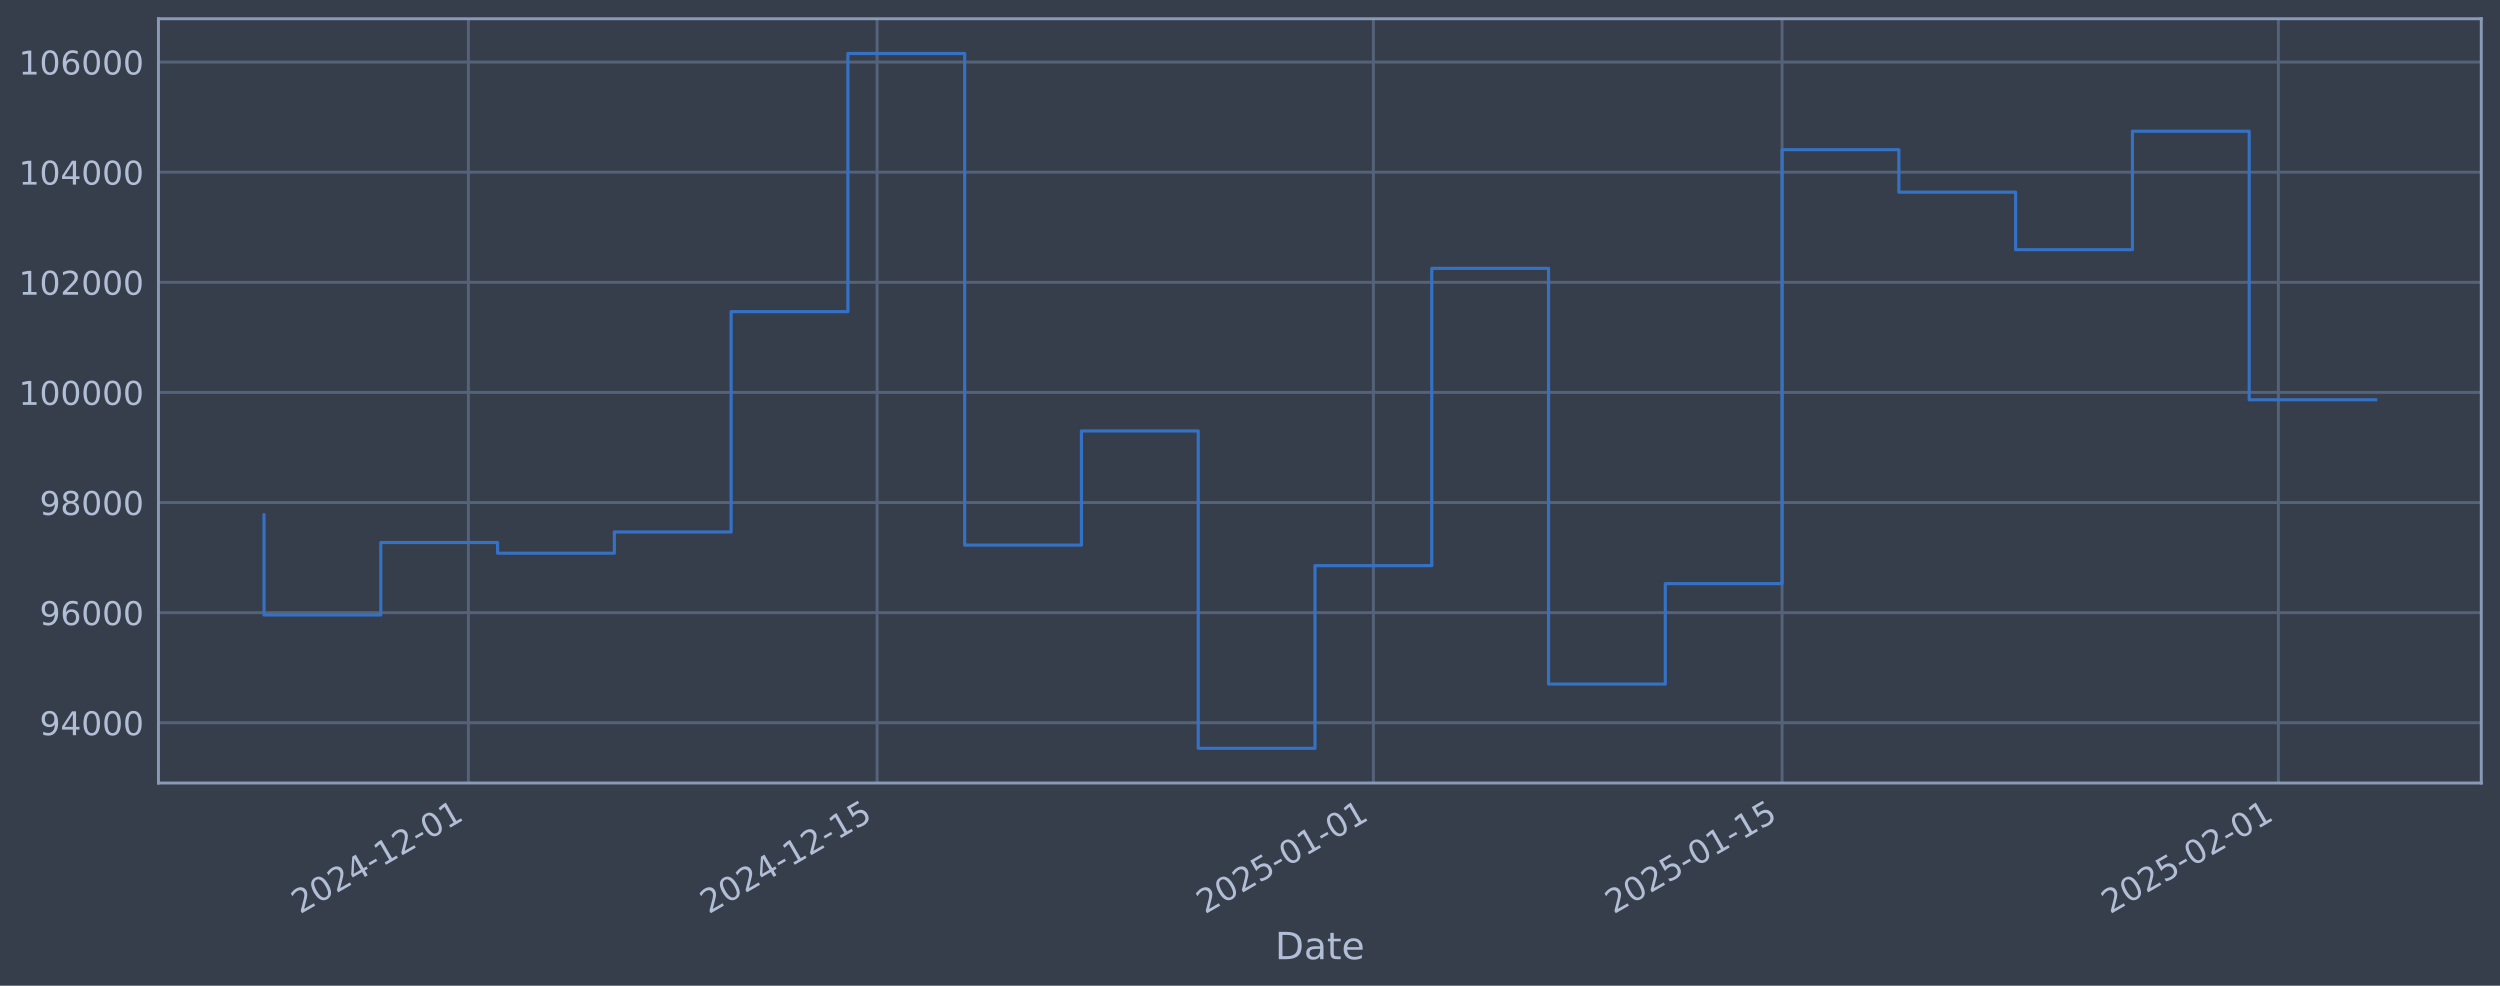
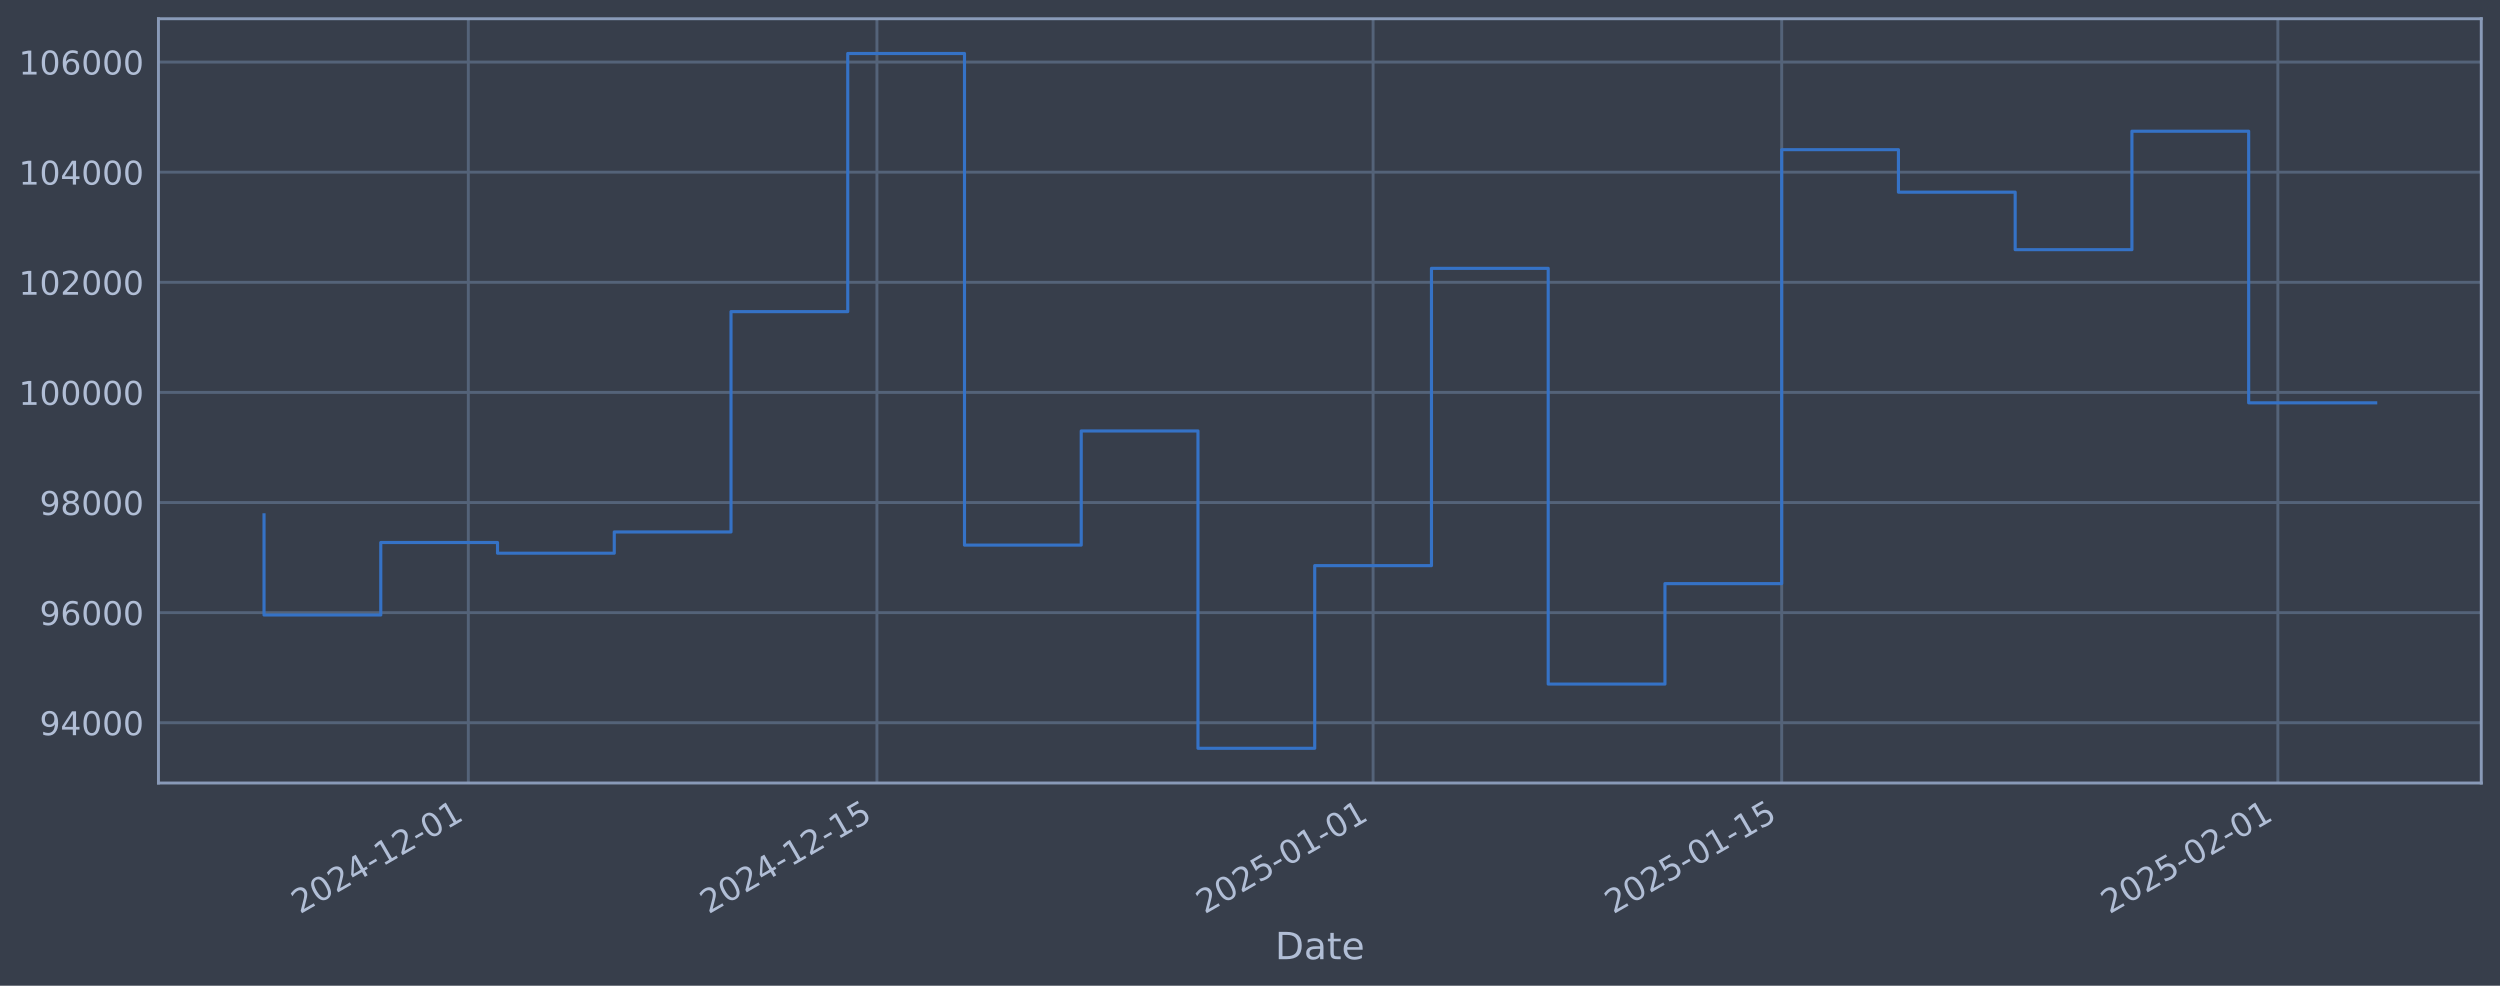
<svg xmlns="http://www.w3.org/2000/svg" xmlns:xlink="http://www.w3.org/1999/xlink" width="960.9pt" height="378.87pt" viewBox="0 0 960.9 378.87" version="1.1">
  <defs>
    <style type="text/css">*{stroke-linejoin: round; stroke-linecap: butt}</style>
  </defs>
  <g id="figure_1">
    <g id="patch_1">
      <path d="M 0 378.87  L 960.9 378.87  L 960.9 0  L 0 0  z " style="fill: #373e4b" />
    </g>
    <g id="axes_1">
      <g id="patch_2">
        <path d="M 60.901 300.96  L 953.701 300.96  L 953.701 7.2  L 60.901 7.2  z " style="fill: #373e4b" />
      </g>
      <g id="matplotlib.axis_1">
        <g id="xtick_1">
          <g id="line2d_1">
-             <path d="M 180.028 300.96  L 180.028 7.2  " clip-path="url(#pf5d0cfcbf7)" style="fill: none; stroke: #546379; stroke-width: 1.12; stroke-linecap: square" />
+             <path d="M 180.007 300.96  L 180.007 7.2  " clip-path="url(#pe490f384e6)" style="fill: none; stroke: #546379; stroke-width: 1.12; stroke-linecap: square" />
          </g>
          <g id="line2d_2" />
          <g id="text_1">
-             <g style="fill: #b1bed6" transform="translate(115.3023 351.4642) rotate(-30) scale(0.126 -0.126)">
+             <g style="fill: #b1bed6" transform="translate(115.2818 351.4642) rotate(-30) scale(0.126 -0.126)">
              <defs>
                <path id="DejaVuSans-32" d="M 1228 531  L 3431 531  L 3431 0  L 469 0  L 469 531  Q 828 903 1448 1529  Q 2069 2156 2228 2338  Q 2531 2678 2651 2914  Q 2772 3150 2772 3378  Q 2772 3750 2511 3984  Q 2250 4219 1831 4219  Q 1534 4219 1204 4116  Q 875 4013 500 3803  L 500 4441  Q 881 4594 1212 4672  Q 1544 4750 1819 4750  Q 2544 4750 2975 4387  Q 3406 4025 3406 3419  Q 3406 3131 3298 2873  Q 3191 2616 2906 2266  Q 2828 2175 2409 1742  Q 1991 1309 1228 531  z " transform="scale(0.015625)" />
                <path id="DejaVuSans-30" d="M 2034 4250  Q 1547 4250 1301 3770  Q 1056 3291 1056 2328  Q 1056 1369 1301 889  Q 1547 409 2034 409  Q 2525 409 2770 889  Q 3016 1369 3016 2328  Q 3016 3291 2770 3770  Q 2525 4250 2034 4250  z M 2034 4750  Q 2819 4750 3233 4129  Q 3647 3509 3647 2328  Q 3647 1150 3233 529  Q 2819 -91 2034 -91  Q 1250 -91 836 529  Q 422 1150 422 2328  Q 422 3509 836 4129  Q 1250 4750 2034 4750  z " transform="scale(0.015625)" />
                <path id="DejaVuSans-34" d="M 2419 4116  L 825 1625  L 2419 1625  L 2419 4116  z M 2253 4666  L 3047 4666  L 3047 1625  L 3713 1625  L 3713 1100  L 3047 1100  L 3047 0  L 2419 0  L 2419 1100  L 313 1100  L 313 1709  L 2253 4666  z " transform="scale(0.015625)" />
                <path id="DejaVuSans-2d" d="M 313 2009  L 1997 2009  L 1997 1497  L 313 1497  L 313 2009  z " transform="scale(0.015625)" />
                <path id="DejaVuSans-31" d="M 794 531  L 1825 531  L 1825 4091  L 703 3866  L 703 4441  L 1819 4666  L 2450 4666  L 2450 531  L 3481 531  L 3481 0  L 794 0  L 794 531  z " transform="scale(0.015625)" />
              </defs>
              <use xlink:href="#DejaVuSans-32" />
              <use xlink:href="#DejaVuSans-30" transform="translate(63.62305 0)" />
              <use xlink:href="#DejaVuSans-32" transform="translate(127.2461 0)" />
              <use xlink:href="#DejaVuSans-34" transform="translate(190.8691 0)" />
              <use xlink:href="#DejaVuSans-2d" transform="translate(254.4922 0)" />
              <use xlink:href="#DejaVuSans-31" transform="translate(290.5762 0)" />
              <use xlink:href="#DejaVuSans-32" transform="translate(354.1992 0)" />
              <use xlink:href="#DejaVuSans-2d" transform="translate(417.8223 0)" />
              <use xlink:href="#DejaVuSans-30" transform="translate(453.9062 0)" />
              <use xlink:href="#DejaVuSans-31" transform="translate(517.5293 0)" />
            </g>
          </g>
        </g>
        <g id="xtick_2">
          <g id="line2d_3">
-             <path d="M 337.119 300.96  L 337.119 7.2  " clip-path="url(#pf5d0cfcbf7)" style="fill: none; stroke: #546379; stroke-width: 1.12; stroke-linecap: square" />
+             <path d="M 337.057 300.96  L 337.057 7.2  " clip-path="url(#pe490f384e6)" style="fill: none; stroke: #546379; stroke-width: 1.12; stroke-linecap: square" />
          </g>
          <g id="line2d_4" />
          <g id="text_2">
-             <g style="fill: #b1bed6" transform="translate(272.3932 351.4642) rotate(-30) scale(0.126 -0.126)">
+             <g style="fill: #b1bed6" transform="translate(272.3319 351.4642) rotate(-30) scale(0.126 -0.126)">
              <defs>
                <path id="DejaVuSans-35" d="M 691 4666  L 3169 4666  L 3169 4134  L 1269 4134  L 1269 2991  Q 1406 3038 1543 3061  Q 1681 3084 1819 3084  Q 2600 3084 3056 2656  Q 3513 2228 3513 1497  Q 3513 744 3044 326  Q 2575 -91 1722 -91  Q 1428 -91 1123 -41  Q 819 9 494 109  L 494 744  Q 775 591 1075 516  Q 1375 441 1709 441  Q 2250 441 2565 725  Q 2881 1009 2881 1497  Q 2881 1984 2565 2268  Q 2250 2553 1709 2553  Q 1456 2553 1204 2497  Q 953 2441 691 2322  L 691 4666  z " transform="scale(0.015625)" />
              </defs>
              <use xlink:href="#DejaVuSans-32" />
              <use xlink:href="#DejaVuSans-30" transform="translate(63.62305 0)" />
              <use xlink:href="#DejaVuSans-32" transform="translate(127.2461 0)" />
              <use xlink:href="#DejaVuSans-34" transform="translate(190.8691 0)" />
              <use xlink:href="#DejaVuSans-2d" transform="translate(254.4922 0)" />
              <use xlink:href="#DejaVuSans-31" transform="translate(290.5762 0)" />
              <use xlink:href="#DejaVuSans-32" transform="translate(354.1992 0)" />
              <use xlink:href="#DejaVuSans-2d" transform="translate(417.8223 0)" />
              <use xlink:href="#DejaVuSans-31" transform="translate(453.9062 0)" />
              <use xlink:href="#DejaVuSans-35" transform="translate(517.5293 0)" />
            </g>
          </g>
        </g>
        <g id="xtick_3">
          <g id="line2d_5">
-             <path d="M 527.872 300.96  L 527.872 7.2  " clip-path="url(#pf5d0cfcbf7)" style="fill: none; stroke: #546379; stroke-width: 1.12; stroke-linecap: square" />
+             <path d="M 527.761 300.96  L 527.761 7.2  " clip-path="url(#pe490f384e6)" style="fill: none; stroke: #546379; stroke-width: 1.12; stroke-linecap: square" />
          </g>
          <g id="line2d_6" />
          <g id="text_3">
-             <g style="fill: #b1bed6" transform="translate(463.1466 351.4642) rotate(-30) scale(0.126 -0.126)">
+             <g style="fill: #b1bed6" transform="translate(463.0356 351.4642) rotate(-30) scale(0.126 -0.126)">
              <use xlink:href="#DejaVuSans-32" />
              <use xlink:href="#DejaVuSans-30" transform="translate(63.62305 0)" />
              <use xlink:href="#DejaVuSans-32" transform="translate(127.2461 0)" />
              <use xlink:href="#DejaVuSans-35" transform="translate(190.8691 0)" />
              <use xlink:href="#DejaVuSans-2d" transform="translate(254.4922 0)" />
              <use xlink:href="#DejaVuSans-30" transform="translate(290.5762 0)" />
              <use xlink:href="#DejaVuSans-31" transform="translate(354.1992 0)" />
              <use xlink:href="#DejaVuSans-2d" transform="translate(417.8223 0)" />
              <use xlink:href="#DejaVuSans-30" transform="translate(453.9062 0)" />
              <use xlink:href="#DejaVuSans-31" transform="translate(517.5293 0)" />
            </g>
          </g>
        </g>
        <g id="xtick_4">
          <g id="line2d_7">
-             <path d="M 684.963 300.96  L 684.963 7.2  " clip-path="url(#pf5d0cfcbf7)" style="fill: none; stroke: #546379; stroke-width: 1.12; stroke-linecap: square" />
+             <path d="M 684.811 300.96  L 684.811 7.2  " clip-path="url(#pe490f384e6)" style="fill: none; stroke: #546379; stroke-width: 1.12; stroke-linecap: square" />
          </g>
          <g id="line2d_8" />
          <g id="text_4">
-             <g style="fill: #b1bed6" transform="translate(620.2375 351.4642) rotate(-30) scale(0.126 -0.126)">
+             <g style="fill: #b1bed6" transform="translate(620.0857 351.4642) rotate(-30) scale(0.126 -0.126)">
              <use xlink:href="#DejaVuSans-32" />
              <use xlink:href="#DejaVuSans-30" transform="translate(63.62305 0)" />
              <use xlink:href="#DejaVuSans-32" transform="translate(127.2461 0)" />
              <use xlink:href="#DejaVuSans-35" transform="translate(190.8691 0)" />
              <use xlink:href="#DejaVuSans-2d" transform="translate(254.4922 0)" />
              <use xlink:href="#DejaVuSans-30" transform="translate(290.5762 0)" />
              <use xlink:href="#DejaVuSans-31" transform="translate(354.1992 0)" />
              <use xlink:href="#DejaVuSans-2d" transform="translate(417.8223 0)" />
              <use xlink:href="#DejaVuSans-31" transform="translate(453.9062 0)" />
              <use xlink:href="#DejaVuSans-35" transform="translate(517.5293 0)" />
            </g>
          </g>
        </g>
        <g id="xtick_5">
          <g id="line2d_9">
-             <path d="M 875.716 300.96  L 875.716 7.2  " clip-path="url(#pf5d0cfcbf7)" style="fill: none; stroke: #546379; stroke-width: 1.12; stroke-linecap: square" />
+             <path d="M 875.515 300.96  L 875.515 7.2  " clip-path="url(#pe490f384e6)" style="fill: none; stroke: #546379; stroke-width: 1.12; stroke-linecap: square" />
          </g>
          <g id="line2d_10" />
          <g id="text_5">
-             <g style="fill: #b1bed6" transform="translate(810.9908 351.4642) rotate(-30) scale(0.126 -0.126)">
+             <g style="fill: #b1bed6" transform="translate(810.7893 351.4642) rotate(-30) scale(0.126 -0.126)">
              <use xlink:href="#DejaVuSans-32" />
              <use xlink:href="#DejaVuSans-30" transform="translate(63.62305 0)" />
              <use xlink:href="#DejaVuSans-32" transform="translate(127.2461 0)" />
              <use xlink:href="#DejaVuSans-35" transform="translate(190.8691 0)" />
              <use xlink:href="#DejaVuSans-2d" transform="translate(254.4922 0)" />
              <use xlink:href="#DejaVuSans-30" transform="translate(290.5762 0)" />
              <use xlink:href="#DejaVuSans-32" transform="translate(354.1992 0)" />
              <use xlink:href="#DejaVuSans-2d" transform="translate(417.8223 0)" />
              <use xlink:href="#DejaVuSans-30" transform="translate(453.9062 0)" />
              <use xlink:href="#DejaVuSans-31" transform="translate(517.5293 0)" />
            </g>
          </g>
        </g>
        <g id="text_6">
          <g style="fill: #b1bed6" transform="translate(490.0914 368.6753) scale(0.144 -0.144)">
            <defs>
              <path id="DejaVuSans-44" d="M 1259 4147  L 1259 519  L 2022 519  Q 2988 519 3436 956  Q 3884 1394 3884 2338  Q 3884 3275 3436 3711  Q 2988 4147 2022 4147  L 1259 4147  z M 628 4666  L 1925 4666  Q 3281 4666 3915 4102  Q 4550 3538 4550 2338  Q 4550 1131 3912 565  Q 3275 0 1925 0  L 628 0  L 628 4666  z " transform="scale(0.015625)" />
              <path id="DejaVuSans-61" d="M 2194 1759  Q 1497 1759 1228 1600  Q 959 1441 959 1056  Q 959 750 1161 570  Q 1363 391 1709 391  Q 2188 391 2477 730  Q 2766 1069 2766 1631  L 2766 1759  L 2194 1759  z M 3341 1997  L 3341 0  L 2766 0  L 2766 531  Q 2569 213 2275 61  Q 1981 -91 1556 -91  Q 1019 -91 701 211  Q 384 513 384 1019  Q 384 1609 779 1909  Q 1175 2209 1959 2209  L 2766 2209  L 2766 2266  Q 2766 2663 2505 2880  Q 2244 3097 1772 3097  Q 1472 3097 1187 3025  Q 903 2953 641 2809  L 641 3341  Q 956 3463 1253 3523  Q 1550 3584 1831 3584  Q 2591 3584 2966 3190  Q 3341 2797 3341 1997  z " transform="scale(0.015625)" />
              <path id="DejaVuSans-74" d="M 1172 4494  L 1172 3500  L 2356 3500  L 2356 3053  L 1172 3053  L 1172 1153  Q 1172 725 1289 603  Q 1406 481 1766 481  L 2356 481  L 2356 0  L 1766 0  Q 1100 0 847 248  Q 594 497 594 1153  L 594 3053  L 172 3053  L 172 3500  L 594 3500  L 594 4494  L 1172 4494  z " transform="scale(0.015625)" />
              <path id="DejaVuSans-65" d="M 3597 1894  L 3597 1613  L 953 1613  Q 991 1019 1311 708  Q 1631 397 2203 397  Q 2534 397 2845 478  Q 3156 559 3463 722  L 3463 178  Q 3153 47 2828 -22  Q 2503 -91 2169 -91  Q 1331 -91 842 396  Q 353 884 353 1716  Q 353 2575 817 3079  Q 1281 3584 2069 3584  Q 2775 3584 3186 3129  Q 3597 2675 3597 1894  z M 3022 2063  Q 3016 2534 2758 2815  Q 2500 3097 2075 3097  Q 1594 3097 1305 2825  Q 1016 2553 972 2059  L 3022 2063  z " transform="scale(0.015625)" />
            </defs>
            <use xlink:href="#DejaVuSans-44" />
            <use xlink:href="#DejaVuSans-61" transform="translate(77.00195 0)" />
            <use xlink:href="#DejaVuSans-74" transform="translate(138.2812 0)" />
            <use xlink:href="#DejaVuSans-65" transform="translate(177.4902 0)" />
          </g>
        </g>
      </g>
      <g id="matplotlib.axis_2">
        <g id="ytick_1">
          <g id="line2d_11">
-             <path d="M 60.901 277.797  L 953.701 277.797  " clip-path="url(#pf5d0cfcbf7)" style="fill: none; stroke: #546379; stroke-width: 1.12; stroke-linecap: square" />
+             <path d="M 60.901 277.797  L 953.701 277.797  " clip-path="url(#pe490f384e6)" style="fill: none; stroke: #546379; stroke-width: 1.12; stroke-linecap: square" />
          </g>
          <g id="line2d_12" />
          <g id="text_7">
            <g style="fill: #b1bed6" transform="translate(15.21675 282.5841) scale(0.126 -0.126)">
              <defs>
                <path id="DejaVuSans-39" d="M 703 97  L 703 672  Q 941 559 1184 500  Q 1428 441 1663 441  Q 2288 441 2617 861  Q 2947 1281 2994 2138  Q 2813 1869 2534 1725  Q 2256 1581 1919 1581  Q 1219 1581 811 2004  Q 403 2428 403 3163  Q 403 3881 828 4315  Q 1253 4750 1959 4750  Q 2769 4750 3195 4129  Q 3622 3509 3622 2328  Q 3622 1225 3098 567  Q 2575 -91 1691 -91  Q 1453 -91 1209 -44  Q 966 3 703 97  z M 1959 2075  Q 2384 2075 2632 2365  Q 2881 2656 2881 3163  Q 2881 3666 2632 3958  Q 2384 4250 1959 4250  Q 1534 4250 1286 3958  Q 1038 3666 1038 3163  Q 1038 2656 1286 2365  Q 1534 2075 1959 2075  z " transform="scale(0.015625)" />
              </defs>
              <use xlink:href="#DejaVuSans-39" />
              <use xlink:href="#DejaVuSans-34" transform="translate(63.62305 0)" />
              <use xlink:href="#DejaVuSans-30" transform="translate(127.2461 0)" />
              <use xlink:href="#DejaVuSans-30" transform="translate(190.8691 0)" />
              <use xlink:href="#DejaVuSans-30" transform="translate(254.4922 0)" />
            </g>
          </g>
        </g>
        <g id="ytick_2">
          <g id="line2d_13">
-             <path d="M 60.901 235.473  L 953.701 235.473  " clip-path="url(#pf5d0cfcbf7)" style="fill: none; stroke: #546379; stroke-width: 1.12; stroke-linecap: square" />
+             <path d="M 60.901 235.473  L 953.701 235.473  " clip-path="url(#pe490f384e6)" style="fill: none; stroke: #546379; stroke-width: 1.12; stroke-linecap: square" />
          </g>
          <g id="line2d_14" />
          <g id="text_8">
            <g style="fill: #b1bed6" transform="translate(15.21675 240.2602) scale(0.126 -0.126)">
              <defs>
                <path id="DejaVuSans-36" d="M 2113 2584  Q 1688 2584 1439 2293  Q 1191 2003 1191 1497  Q 1191 994 1439 701  Q 1688 409 2113 409  Q 2538 409 2786 701  Q 3034 994 3034 1497  Q 3034 2003 2786 2293  Q 2538 2584 2113 2584  z M 3366 4563  L 3366 3988  Q 3128 4100 2886 4159  Q 2644 4219 2406 4219  Q 1781 4219 1451 3797  Q 1122 3375 1075 2522  Q 1259 2794 1537 2939  Q 1816 3084 2150 3084  Q 2853 3084 3261 2657  Q 3669 2231 3669 1497  Q 3669 778 3244 343  Q 2819 -91 2113 -91  Q 1303 -91 875 529  Q 447 1150 447 2328  Q 447 3434 972 4092  Q 1497 4750 2381 4750  Q 2619 4750 2861 4703  Q 3103 4656 3366 4563  z " transform="scale(0.015625)" />
              </defs>
              <use xlink:href="#DejaVuSans-39" />
              <use xlink:href="#DejaVuSans-36" transform="translate(63.62305 0)" />
              <use xlink:href="#DejaVuSans-30" transform="translate(127.2461 0)" />
              <use xlink:href="#DejaVuSans-30" transform="translate(190.8691 0)" />
              <use xlink:href="#DejaVuSans-30" transform="translate(254.4922 0)" />
            </g>
          </g>
        </g>
        <g id="ytick_3">
          <g id="line2d_15">
-             <path d="M 60.901 193.149  L 953.701 193.149  " clip-path="url(#pf5d0cfcbf7)" style="fill: none; stroke: #546379; stroke-width: 1.12; stroke-linecap: square" />
+             <path d="M 60.901 193.149  L 953.701 193.149  " clip-path="url(#pe490f384e6)" style="fill: none; stroke: #546379; stroke-width: 1.12; stroke-linecap: square" />
          </g>
          <g id="line2d_16" />
          <g id="text_9">
            <g style="fill: #b1bed6" transform="translate(15.21675 197.9364) scale(0.126 -0.126)">
              <defs>
                <path id="DejaVuSans-38" d="M 2034 2216  Q 1584 2216 1326 1975  Q 1069 1734 1069 1313  Q 1069 891 1326 650  Q 1584 409 2034 409  Q 2484 409 2743 651  Q 3003 894 3003 1313  Q 3003 1734 2745 1975  Q 2488 2216 2034 2216  z M 1403 2484  Q 997 2584 770 2862  Q 544 3141 544 3541  Q 544 4100 942 4425  Q 1341 4750 2034 4750  Q 2731 4750 3128 4425  Q 3525 4100 3525 3541  Q 3525 3141 3298 2862  Q 3072 2584 2669 2484  Q 3125 2378 3379 2068  Q 3634 1759 3634 1313  Q 3634 634 3220 271  Q 2806 -91 2034 -91  Q 1263 -91 848 271  Q 434 634 434 1313  Q 434 1759 690 2068  Q 947 2378 1403 2484  z M 1172 3481  Q 1172 3119 1398 2916  Q 1625 2713 2034 2713  Q 2441 2713 2670 2916  Q 2900 3119 2900 3481  Q 2900 3844 2670 4047  Q 2441 4250 2034 4250  Q 1625 4250 1398 4047  Q 1172 3844 1172 3481  z " transform="scale(0.015625)" />
              </defs>
              <use xlink:href="#DejaVuSans-39" />
              <use xlink:href="#DejaVuSans-38" transform="translate(63.62305 0)" />
              <use xlink:href="#DejaVuSans-30" transform="translate(127.2461 0)" />
              <use xlink:href="#DejaVuSans-30" transform="translate(190.8691 0)" />
              <use xlink:href="#DejaVuSans-30" transform="translate(254.4922 0)" />
            </g>
          </g>
        </g>
        <g id="ytick_4">
          <g id="line2d_17">
-             <path d="M 60.901 150.826  L 953.701 150.826  " clip-path="url(#pf5d0cfcbf7)" style="fill: none; stroke: #546379; stroke-width: 1.12; stroke-linecap: square" />
+             <path d="M 60.901 150.826  L 953.701 150.826  " clip-path="url(#pe490f384e6)" style="fill: none; stroke: #546379; stroke-width: 1.12; stroke-linecap: square" />
          </g>
          <g id="line2d_18" />
          <g id="text_10">
            <g style="fill: #b1bed6" transform="translate(7.2 155.6126) scale(0.126 -0.126)">
              <use xlink:href="#DejaVuSans-31" />
              <use xlink:href="#DejaVuSans-30" transform="translate(63.62305 0)" />
              <use xlink:href="#DejaVuSans-30" transform="translate(127.2461 0)" />
              <use xlink:href="#DejaVuSans-30" transform="translate(190.8691 0)" />
              <use xlink:href="#DejaVuSans-30" transform="translate(254.4922 0)" />
              <use xlink:href="#DejaVuSans-30" transform="translate(318.1152 0)" />
            </g>
          </g>
        </g>
        <g id="ytick_5">
          <g id="line2d_19">
-             <path d="M 60.901 108.502  L 953.701 108.502  " clip-path="url(#pf5d0cfcbf7)" style="fill: none; stroke: #546379; stroke-width: 1.12; stroke-linecap: square" />
+             <path d="M 60.901 108.502  L 953.701 108.502  " clip-path="url(#pe490f384e6)" style="fill: none; stroke: #546379; stroke-width: 1.12; stroke-linecap: square" />
          </g>
          <g id="line2d_20" />
          <g id="text_11">
            <g style="fill: #b1bed6" transform="translate(7.2 113.2888) scale(0.126 -0.126)">
              <use xlink:href="#DejaVuSans-31" />
              <use xlink:href="#DejaVuSans-30" transform="translate(63.62305 0)" />
              <use xlink:href="#DejaVuSans-32" transform="translate(127.2461 0)" />
              <use xlink:href="#DejaVuSans-30" transform="translate(190.8691 0)" />
              <use xlink:href="#DejaVuSans-30" transform="translate(254.4922 0)" />
              <use xlink:href="#DejaVuSans-30" transform="translate(318.1152 0)" />
            </g>
          </g>
        </g>
        <g id="ytick_6">
          <g id="line2d_21">
-             <path d="M 60.901 66.178  L 953.701 66.178  " clip-path="url(#pf5d0cfcbf7)" style="fill: none; stroke: #546379; stroke-width: 1.12; stroke-linecap: square" />
+             <path d="M 60.901 66.178  L 953.701 66.178  " clip-path="url(#pe490f384e6)" style="fill: none; stroke: #546379; stroke-width: 1.12; stroke-linecap: square" />
          </g>
          <g id="line2d_22" />
          <g id="text_12">
            <g style="fill: #b1bed6" transform="translate(7.2 70.96502) scale(0.126 -0.126)">
              <use xlink:href="#DejaVuSans-31" />
              <use xlink:href="#DejaVuSans-30" transform="translate(63.62305 0)" />
              <use xlink:href="#DejaVuSans-34" transform="translate(127.2461 0)" />
              <use xlink:href="#DejaVuSans-30" transform="translate(190.8691 0)" />
              <use xlink:href="#DejaVuSans-30" transform="translate(254.4922 0)" />
              <use xlink:href="#DejaVuSans-30" transform="translate(318.1152 0)" />
            </g>
          </g>
        </g>
        <g id="ytick_7">
          <g id="line2d_23">
-             <path d="M 60.901 23.854  L 953.701 23.854  " clip-path="url(#pf5d0cfcbf7)" style="fill: none; stroke: #546379; stroke-width: 1.12; stroke-linecap: square" />
+             <path d="M 60.901 23.854  L 953.701 23.854  " clip-path="url(#pe490f384e6)" style="fill: none; stroke: #546379; stroke-width: 1.12; stroke-linecap: square" />
          </g>
          <g id="line2d_24" />
          <g id="text_13">
            <g style="fill: #b1bed6" transform="translate(7.2 28.64121) scale(0.126 -0.126)">
              <use xlink:href="#DejaVuSans-31" />
              <use xlink:href="#DejaVuSans-30" transform="translate(63.62305 0)" />
              <use xlink:href="#DejaVuSans-36" transform="translate(127.2461 0)" />
              <use xlink:href="#DejaVuSans-30" transform="translate(190.8691 0)" />
              <use xlink:href="#DejaVuSans-30" transform="translate(254.4922 0)" />
              <use xlink:href="#DejaVuSans-30" transform="translate(318.1152 0)" />
            </g>
          </g>
        </g>
      </g>
      <g id="line2d_25">
-         <path d="M 101.482 197.87  L 101.482 236.383  L 146.365 236.383  L 146.365 208.521  L 191.249 208.521  L 191.249 212.628  L 236.132 212.628  L 236.132 204.459  L 281.015 204.459  L 281.015 119.77  L 325.898 119.77  L 325.898 20.553  L 370.781 20.553  L 370.781 209.517  L 415.664 209.517  L 415.664 165.636  L 460.547 165.636  L 460.547 287.607  L 505.43 287.607  L 505.43 217.409  L 550.314 217.409  L 550.314 103.141  L 595.197 103.141  L 595.197 262.927  L 640.08 262.927  L 640.08 224.318  L 684.963 224.318  L 684.963 57.525  L 729.846 57.525  L 729.846 73.859  L 774.729 73.859  L 774.729 95.961  L 819.612 95.961  L 819.612 50.434  L 864.496 50.434  L 864.496 153.667  L 913.119 153.667  " clip-path="url(#pf5d0cfcbf7)" style="fill: none; stroke: #3572c6; stroke-width: 1.2; stroke-linecap: square" />
+         <path d="M 101.482 197.87  L 101.482 236.383  L 146.354 236.383  L 146.354 208.521  L 191.225 208.521  L 191.225 212.628  L 236.097 212.628  L 236.097 204.459  L 280.968 204.459  L 280.968 119.77  L 325.84 119.77  L 325.84 20.553  L 370.711 20.553  L 370.711 209.517  L 415.582 209.517  L 415.582 165.636  L 460.454 165.636  L 460.454 287.607  L 505.325 287.607  L 505.325 217.409  L 550.197 217.409  L 550.197 103.141  L 595.068 103.141  L 595.068 262.927  L 639.94 262.927  L 639.94 224.318  L 684.811 224.318  L 684.811 57.525  L 729.683 57.525  L 729.683 73.859  L 774.554 73.859  L 774.554 95.961  L 819.426 95.961  L 819.426 50.434  L 864.297 50.434  L 864.297 154.824  L 913.119 154.824  " clip-path="url(#pe490f384e6)" style="fill: none; stroke: #3572c6; stroke-width: 1.2; stroke-linecap: square" />
      </g>
      <g id="patch_3">
        <path d="M 60.901 300.96  L 60.901 7.2  " style="fill: none; stroke: #899ab8; stroke-width: 1.12; stroke-linejoin: miter; stroke-linecap: square" />
      </g>
      <g id="patch_4">
        <path d="M 953.701 300.96  L 953.701 7.2  " style="fill: none; stroke: #899ab8; stroke-width: 1.12; stroke-linejoin: miter; stroke-linecap: square" />
      </g>
      <g id="patch_5">
        <path d="M 60.901 300.96  L 953.701 300.96  " style="fill: none; stroke: #899ab8; stroke-width: 1.12; stroke-linejoin: miter; stroke-linecap: square" />
      </g>
      <g id="patch_6">
        <path d="M 60.901 7.2  L 953.701 7.2  " style="fill: none; stroke: #899ab8; stroke-width: 1.12; stroke-linejoin: miter; stroke-linecap: square" />
      </g>
    </g>
  </g>
  <defs>
-     <clipPath id="pf5d0cfcbf7">
+     <clipPath id="pe490f384e6">
      <rect x="60.901" y="7.2" width="892.8" height="293.76" />
    </clipPath>
  </defs>
</svg>
